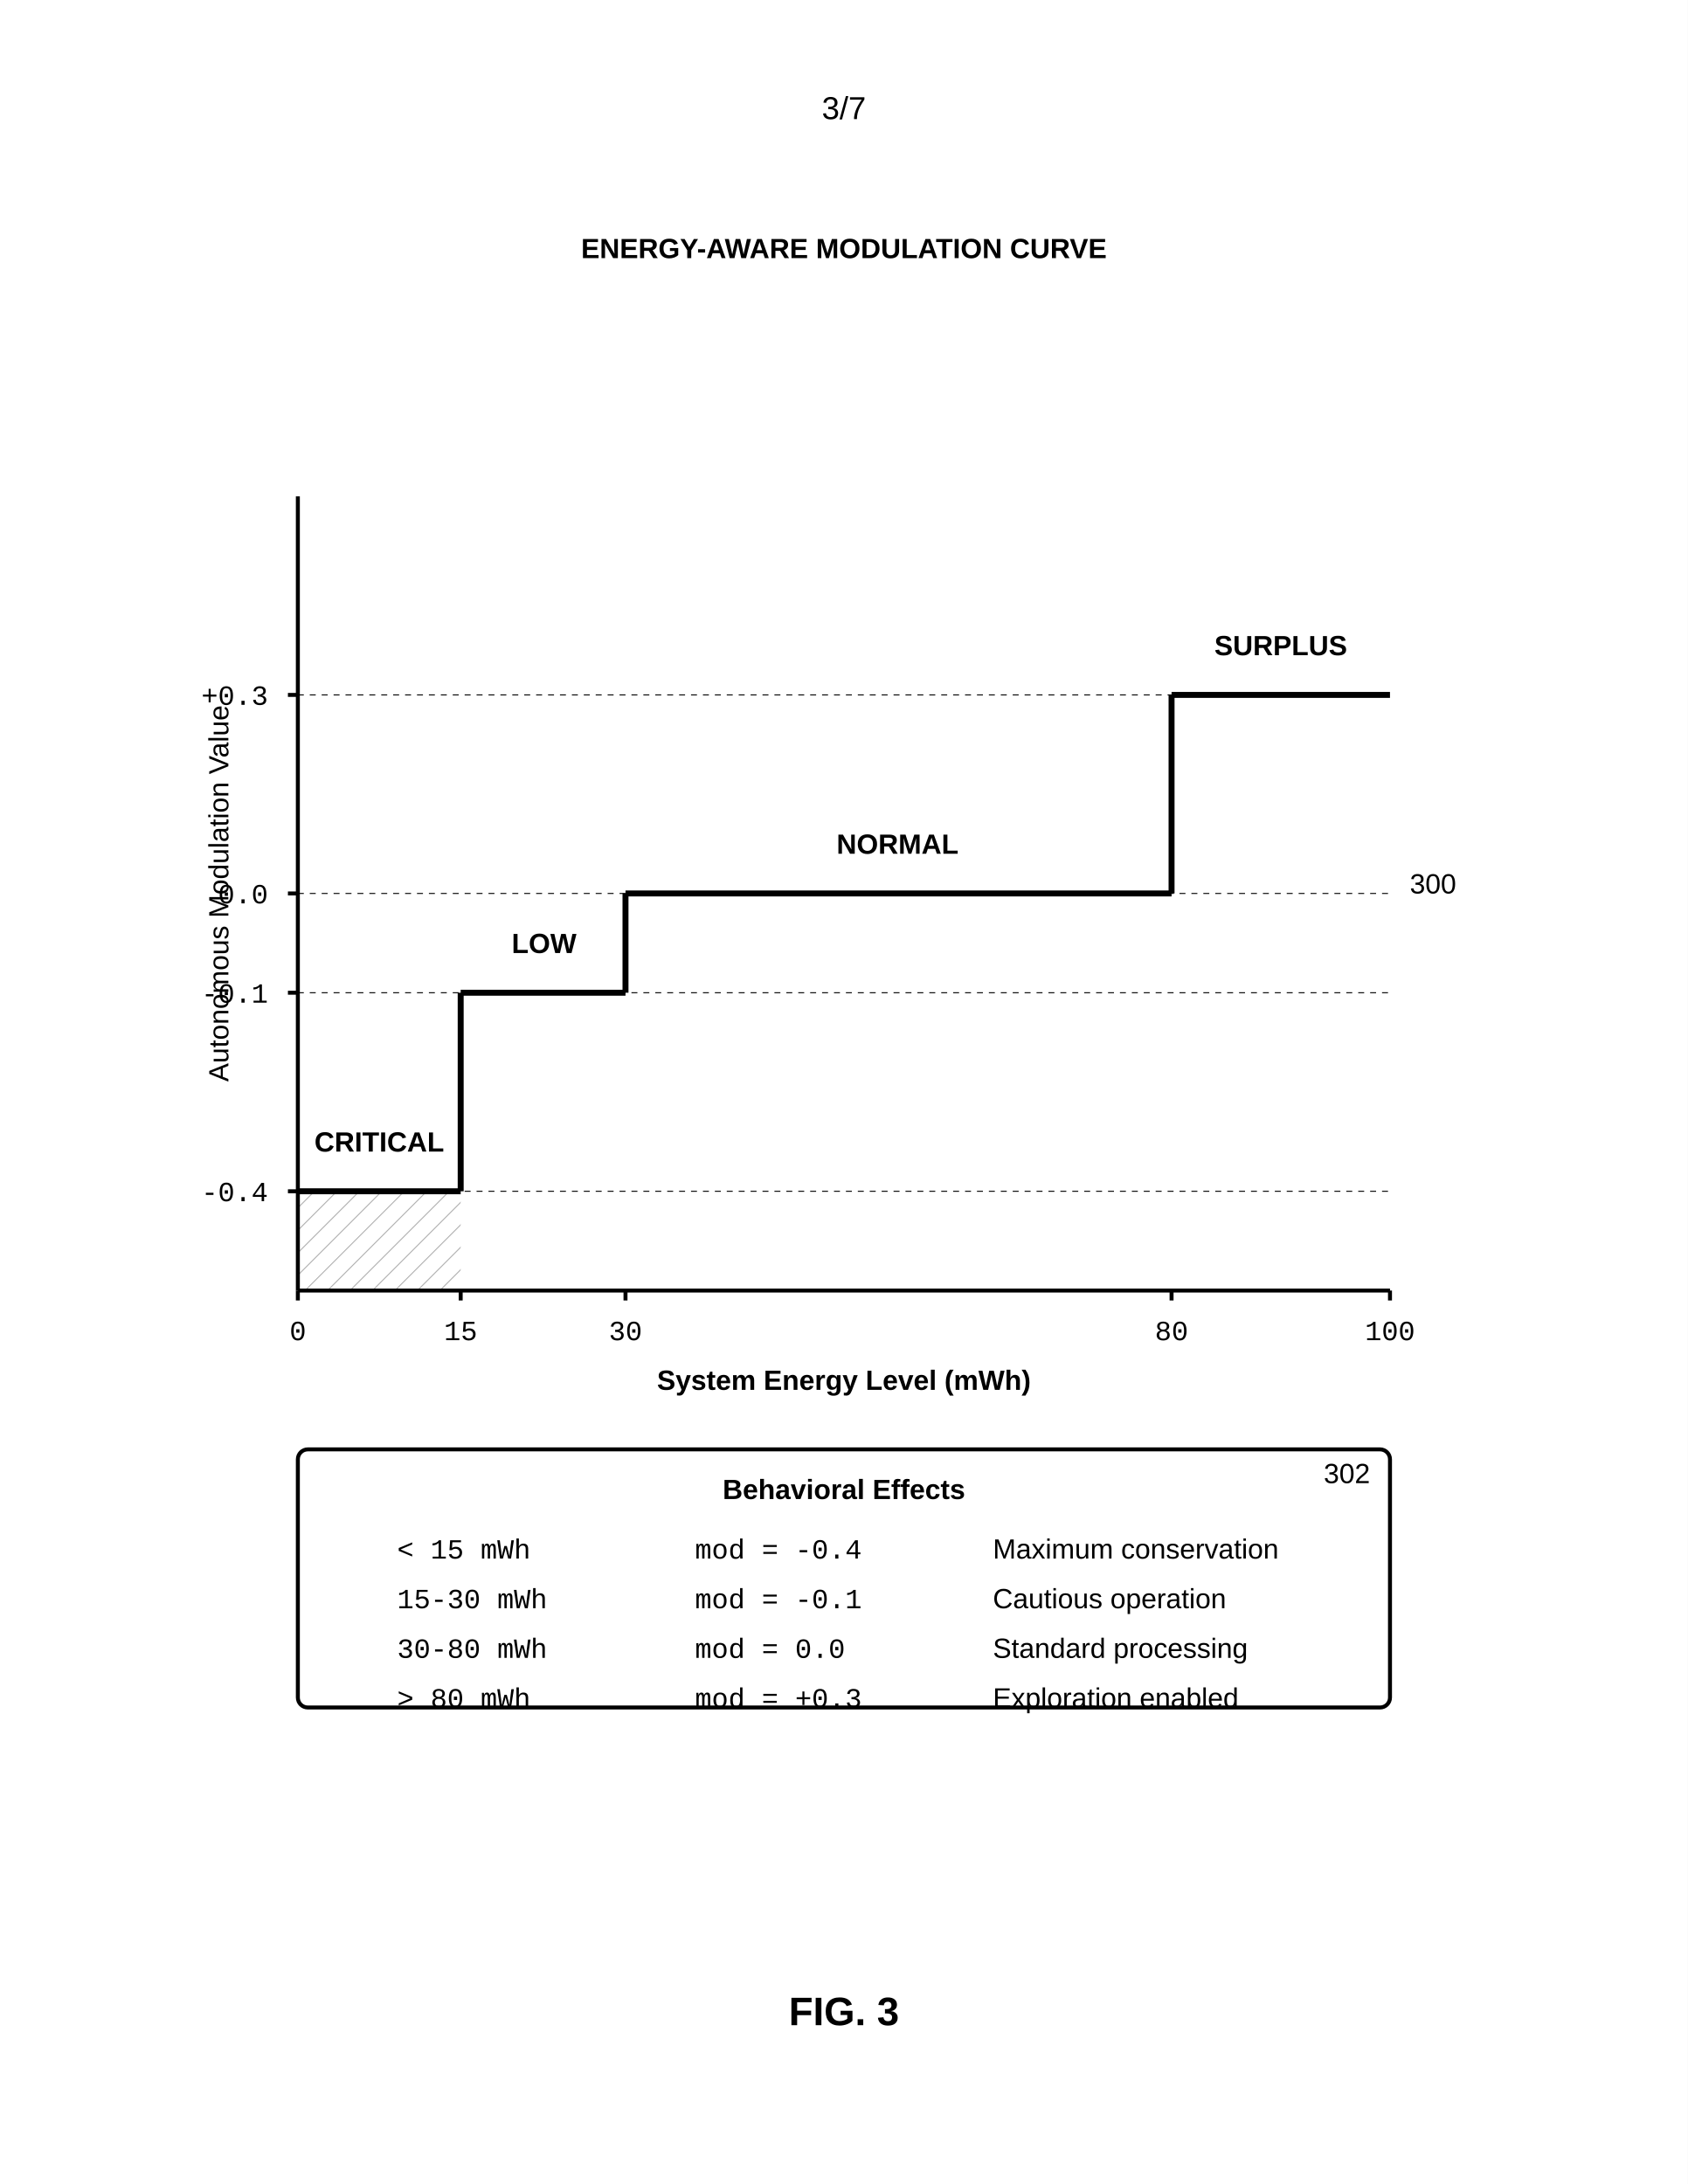
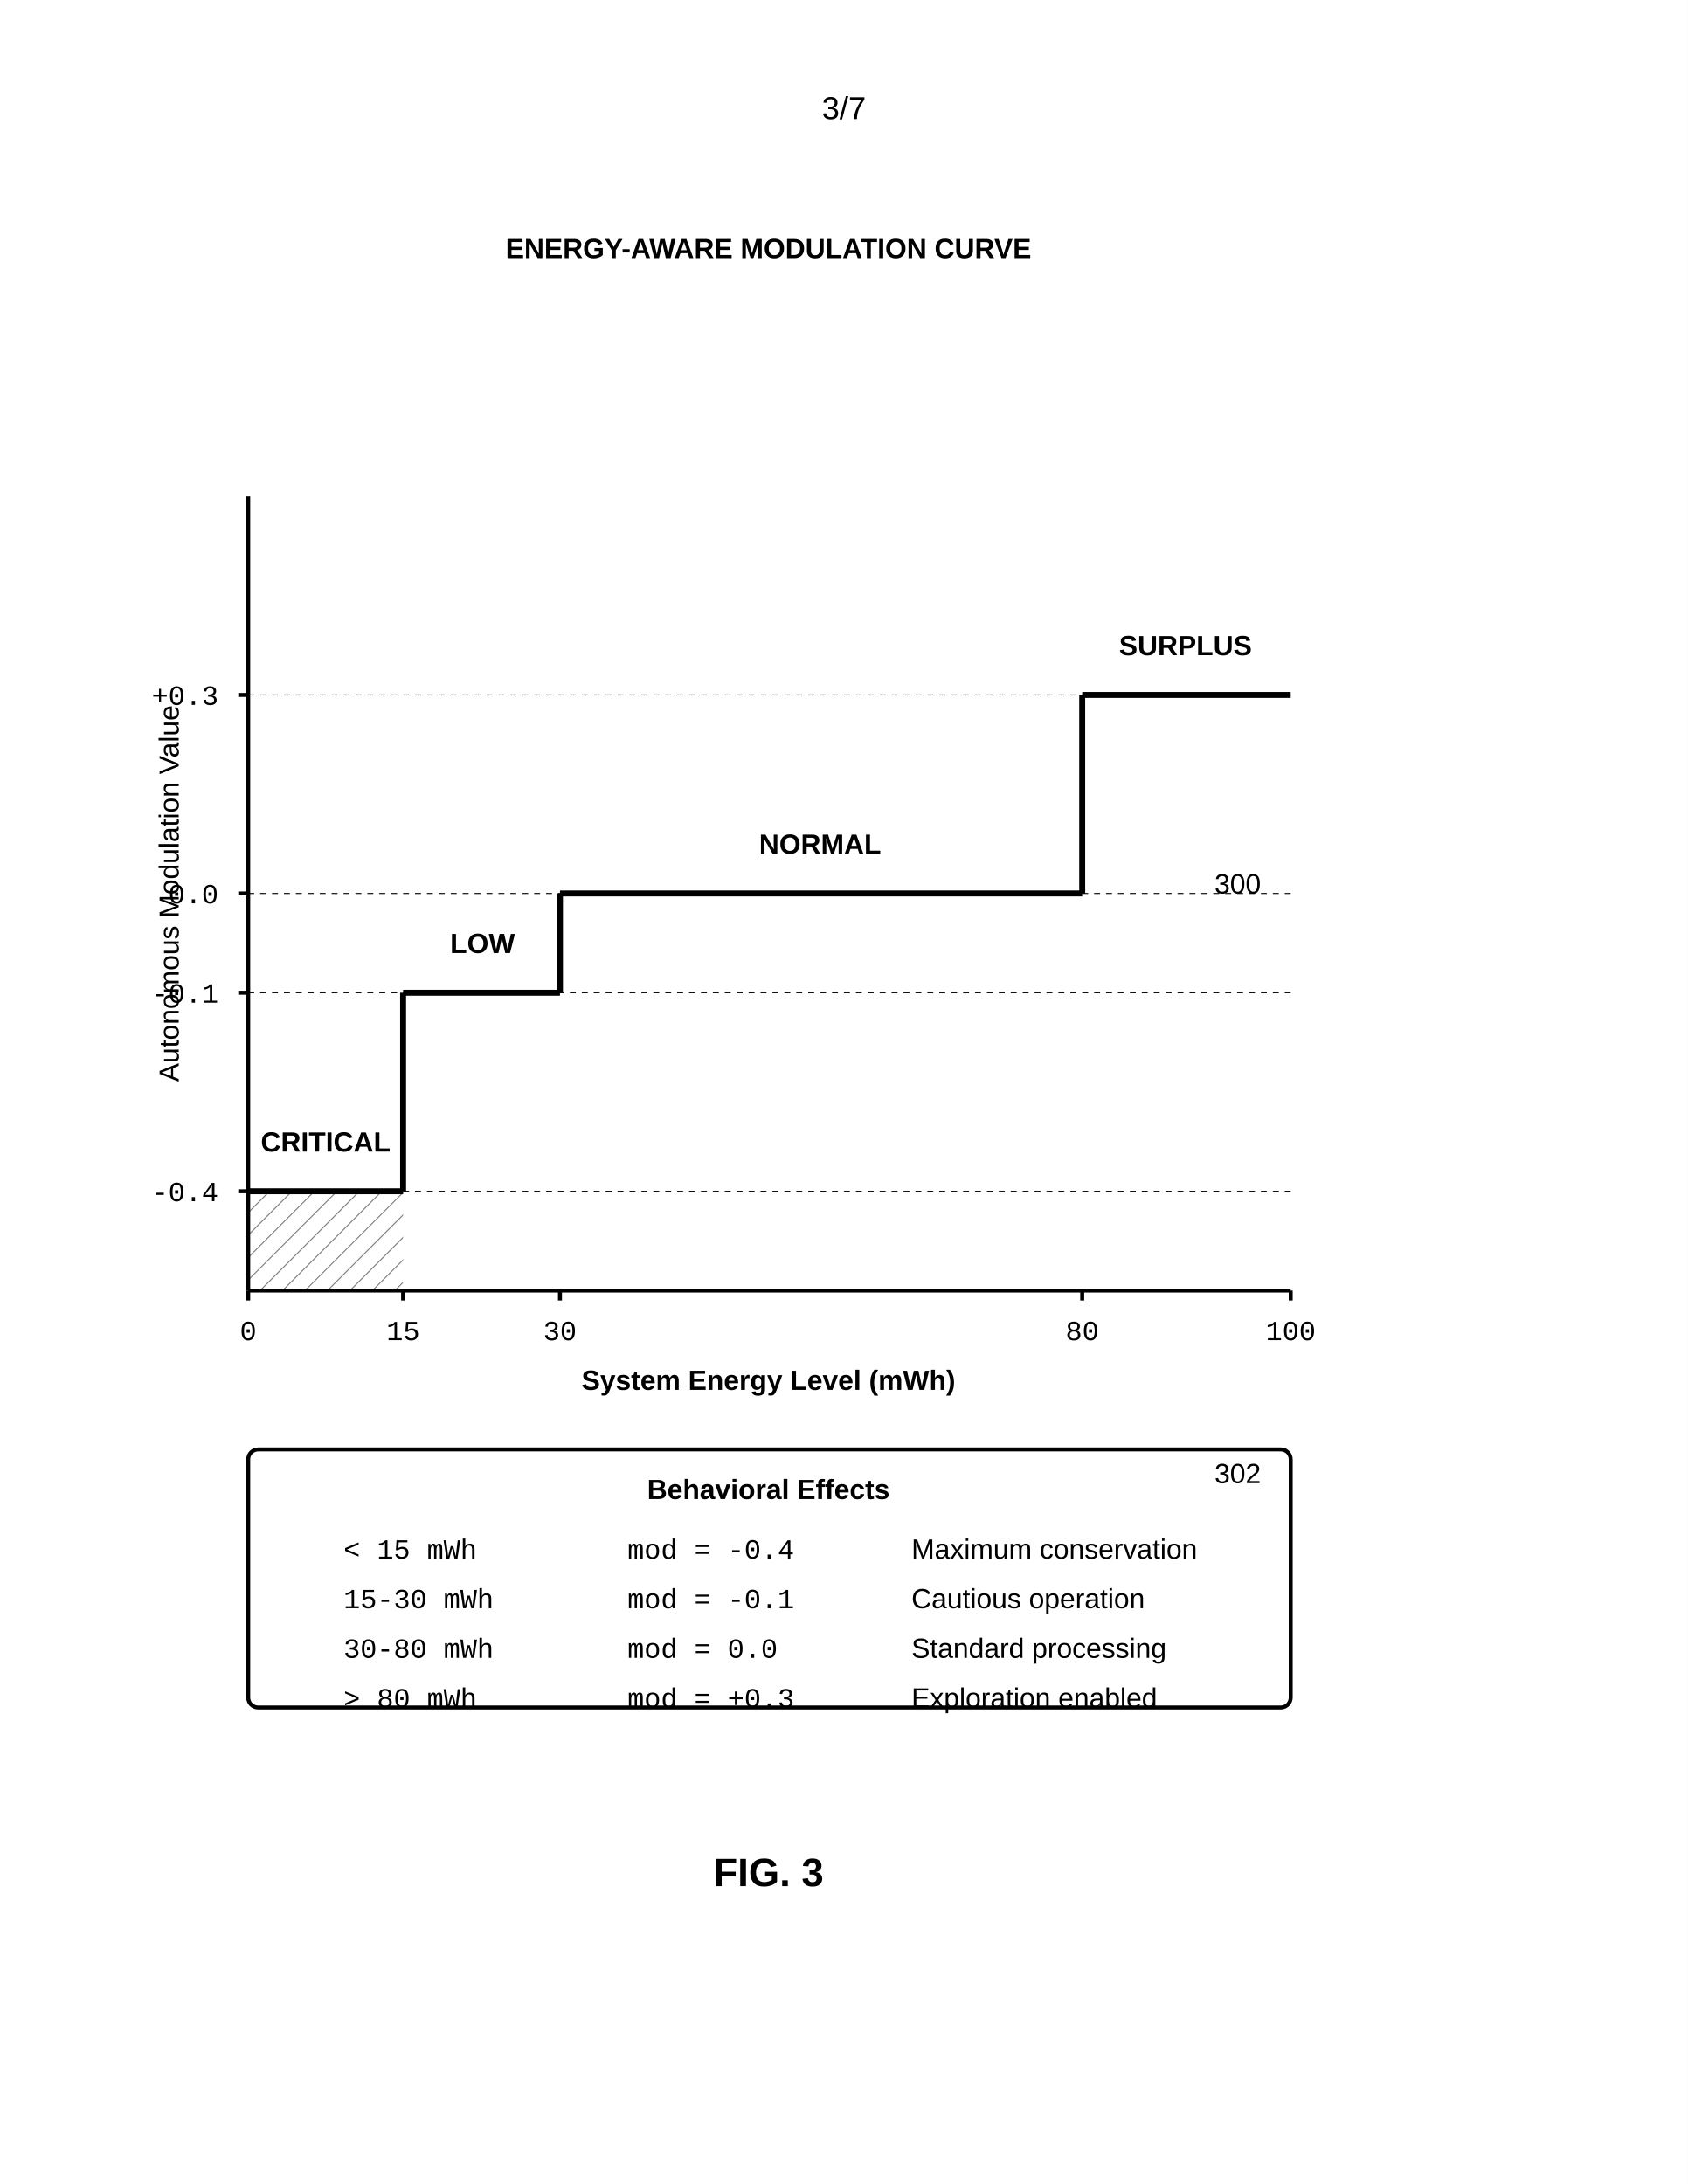
<svg xmlns="http://www.w3.org/2000/svg" width="8.5in" height="11in" viewBox="0 0 850 1100">
  <defs>
    <marker id="ah" markerWidth="6" markerHeight="4" refX="6" refY="2" orient="auto">
      <polygon points="0 0, 6 2, 0 4" fill="black" />
    </marker>
    <pattern id="hatch" patternUnits="userSpaceOnUse" width="8" height="8" patternTransform="rotate(45)">
      <line x1="0" y1="0" x2="0" y2="8" stroke="black" stroke-width="1" />
    </pattern>
  </defs>
  <rect width="100%" height="100%" fill="white" />
  <text x="425" y="60" font-family="Arial, sans-serif" font-size="16" text-anchor="middle">3/7</text>
-   <text x="425" y="130" font-family="Arial, sans-serif" font-size="14" font-weight="bold" text-anchor="middle">ENERGY-AWARE MODULATION CURVE</text>
-   <line x1="150" y1="650" x2="150" y2="250" stroke="black" stroke-width="2" />
-   <text x="115" y="450" font-family="Arial, sans-serif" font-size="14" text-anchor="middle" transform="rotate(-90 115 450)">Autonomous Modulation Value</text>
-   <line x1="150" y1="650" x2="700" y2="650" stroke="black" stroke-width="2" />
-   <text x="425" y="700" font-family="Arial, sans-serif" font-size="14" font-weight="bold" text-anchor="middle">System Energy Level (mWh)</text>
-   <line x1="145" y1="600" x2="150" y2="600" stroke="black" stroke-width="2" />
-   <text x="135" y="605" font-family="Courier New, monospace" font-size="14" text-anchor="end">-0.4</text>
-   <line x1="150" y1="600" x2="700" y2="600" stroke="black" stroke-width="0.5" stroke-dasharray="3,3" />
-   <line x1="145" y1="500" x2="150" y2="500" stroke="black" stroke-width="2" />
-   <text x="135" y="505" font-family="Courier New, monospace" font-size="14" text-anchor="end">-0.1</text>
-   <line x1="150" y1="500" x2="700" y2="500" stroke="black" stroke-width="0.5" stroke-dasharray="3,3" />
-   <line x1="145" y1="450" x2="150" y2="450" stroke="black" stroke-width="2" />
-   <text x="135" y="455" font-family="Courier New, monospace" font-size="14" text-anchor="end">0.0</text>
-   <line x1="150" y1="450" x2="700" y2="450" stroke="black" stroke-width="0.5" stroke-dasharray="3,3" />
-   <line x1="145" y1="350" x2="150" y2="350" stroke="black" stroke-width="2" />
-   <text x="135" y="355" font-family="Courier New, monospace" font-size="14" text-anchor="end">+0.3</text>
-   <line x1="150" y1="350" x2="700" y2="350" stroke="black" stroke-width="0.5" stroke-dasharray="3,3" />
-   <line x1="150" y1="650" x2="150" y2="655" stroke="black" stroke-width="2" />
-   <text x="150" y="675" font-family="Courier New, monospace" font-size="14" text-anchor="middle">0</text>
-   <line x1="232" y1="650" x2="232" y2="655" stroke="black" stroke-width="2" />
-   <text x="232" y="675" font-family="Courier New, monospace" font-size="14" text-anchor="middle">15</text>
-   <line x1="315" y1="650" x2="315" y2="655" stroke="black" stroke-width="2" />
-   <text x="315" y="675" font-family="Courier New, monospace" font-size="14" text-anchor="middle">30</text>
-   <line x1="590" y1="650" x2="590" y2="655" stroke="black" stroke-width="2" />
-   <text x="590" y="675" font-family="Courier New, monospace" font-size="14" text-anchor="middle">80</text>
-   <line x1="700" y1="650" x2="700" y2="655" stroke="black" stroke-width="2" />
-   <text x="700" y="675" font-family="Courier New, monospace" font-size="14" text-anchor="middle">100</text>
-   <text x="710" y="450" font-family="Arial, sans-serif" font-size="14" text-anchor="start">300</text>
-   <line x1="150" y1="600" x2="232" y2="600" stroke="black" stroke-width="3" />
-   <rect x="150" y="600" width="82" height="50" fill="url(#hatch)" stroke="none" opacity="0.3" />
-   <text x="191" y="580" font-family="Arial, sans-serif" font-size="14" font-weight="bold" text-anchor="middle">CRITICAL</text>
-   <line x1="232" y1="600" x2="232" y2="500" stroke="black" stroke-width="3" />
-   <line x1="232" y1="500" x2="315" y2="500" stroke="black" stroke-width="3" />
-   <text x="274" y="480" font-family="Arial, sans-serif" font-size="14" font-weight="bold" text-anchor="middle">LOW</text>
-   <line x1="315" y1="500" x2="315" y2="450" stroke="black" stroke-width="3" />
-   <line x1="315" y1="450" x2="590" y2="450" stroke="black" stroke-width="3" />
-   <text x="452" y="430" font-family="Arial, sans-serif" font-size="14" font-weight="bold" text-anchor="middle">NORMAL</text>
-   <line x1="590" y1="450" x2="590" y2="350" stroke="black" stroke-width="3" />
-   <line x1="590" y1="350" x2="700" y2="350" stroke="black" stroke-width="3" />
-   <text x="645" y="330" font-family="Arial, sans-serif" font-size="14" font-weight="bold" text-anchor="middle">SURPLUS</text>
-   <rect x="150" y="730" width="550" height="130" rx="5" fill="none" stroke="black" stroke-width="2" />
-   <text x="690" y="747" font-family="Arial, sans-serif" font-size="14" text-anchor="end">302</text>
-   <text x="425" y="755" font-family="Arial, sans-serif" font-size="14" font-weight="bold" text-anchor="middle">Behavioral Effects</text>
-   <text x="200" y="785" font-family="Courier New, monospace" font-size="14" text-anchor="start">&lt; 15 mWh</text>
-   <text x="350" y="785" font-family="Courier New, monospace" font-size="14" text-anchor="start">mod = -0.4</text>
-   <text x="500" y="785" font-family="Arial, sans-serif" font-size="14" text-anchor="start">Maximum conservation</text>
-   <text x="200" y="810" font-family="Courier New, monospace" font-size="14" text-anchor="start">15-30 mWh</text>
-   <text x="350" y="810" font-family="Courier New, monospace" font-size="14" text-anchor="start">mod = -0.1</text>
-   <text x="500" y="810" font-family="Arial, sans-serif" font-size="14" text-anchor="start">Cautious operation</text>
-   <text x="200" y="835" font-family="Courier New, monospace" font-size="14" text-anchor="start">30-80 mWh</text>
-   <text x="350" y="835" font-family="Courier New, monospace" font-size="14" text-anchor="start">mod = 0.0</text>
-   <text x="500" y="835" font-family="Arial, sans-serif" font-size="14" text-anchor="start">Standard processing</text>
-   <text x="200" y="860" font-family="Courier New, monospace" font-size="14" text-anchor="start">&gt; 80 mWh</text>
-   <text x="350" y="860" font-family="Courier New, monospace" font-size="14" text-anchor="start">mod = +0.3</text>
-   <text x="500" y="860" font-family="Arial, sans-serif" font-size="14" text-anchor="start">Exploration enabled</text>
-   <text x="425" y="1020" font-family="Arial, sans-serif" font-size="20" font-weight="bold" text-anchor="middle">FIG. 3</text>
+   <text x="387" y="130" font-family="Arial, sans-serif" font-size="14" font-weight="bold" text-anchor="middle">ENERGY-AWARE MODULATION CURVE</text>
+   <line x1="125" y1="650" x2="125" y2="250" stroke="black" stroke-width="2" />
+   <text x="90" y="450" font-family="Arial, sans-serif" font-size="14" text-anchor="middle" transform="rotate(-90 90 450)">Autonomous Modulation Value</text>
+   <line x1="125" y1="650" x2="650" y2="650" stroke="black" stroke-width="2" />
+   <text x="387" y="700" font-family="Arial, sans-serif" font-size="14" font-weight="bold" text-anchor="middle">System Energy Level (mWh)</text>
+   <line x1="120" y1="600" x2="125" y2="600" stroke="black" stroke-width="2" />
+   <text x="110" y="605" font-family="Courier New, monospace" font-size="14" text-anchor="end">-0.4</text>
+   <line x1="125" y1="600" x2="650" y2="600" stroke="black" stroke-width="0.5" stroke-dasharray="3,3" />
+   <line x1="120" y1="500" x2="125" y2="500" stroke="black" stroke-width="2" />
+   <text x="110" y="505" font-family="Courier New, monospace" font-size="14" text-anchor="end">-0.1</text>
+   <line x1="125" y1="500" x2="650" y2="500" stroke="black" stroke-width="0.5" stroke-dasharray="3,3" />
+   <line x1="120" y1="450" x2="125" y2="450" stroke="black" stroke-width="2" />
+   <text x="110" y="455" font-family="Courier New, monospace" font-size="14" text-anchor="end">0.0</text>
+   <line x1="125" y1="450" x2="650" y2="450" stroke="black" stroke-width="0.5" stroke-dasharray="3,3" />
+   <line x1="120" y1="350" x2="125" y2="350" stroke="black" stroke-width="2" />
+   <text x="110" y="355" font-family="Courier New, monospace" font-size="14" text-anchor="end">+0.3</text>
+   <line x1="125" y1="350" x2="650" y2="350" stroke="black" stroke-width="0.5" stroke-dasharray="3,3" />
+   <line x1="125" y1="650" x2="125" y2="655" stroke="black" stroke-width="2" />
+   <text x="125" y="675" font-family="Courier New, monospace" font-size="14" text-anchor="middle">0</text>
+   <line x1="203" y1="650" x2="203" y2="655" stroke="black" stroke-width="2" />
+   <text x="203" y="675" font-family="Courier New, monospace" font-size="14" text-anchor="middle">15</text>
+   <line x1="282" y1="650" x2="282" y2="655" stroke="black" stroke-width="2" />
+   <text x="282" y="675" font-family="Courier New, monospace" font-size="14" text-anchor="middle">30</text>
+   <line x1="545" y1="650" x2="545" y2="655" stroke="black" stroke-width="2" />
+   <text x="545" y="675" font-family="Courier New, monospace" font-size="14" text-anchor="middle">80</text>
+   <line x1="650" y1="650" x2="650" y2="655" stroke="black" stroke-width="2" />
+   <text x="650" y="675" font-family="Courier New, monospace" font-size="14" text-anchor="middle">100</text>
+   <text x="635" y="450" font-family="Arial, sans-serif" font-size="14" text-anchor="end">300</text>
+   <line x1="125" y1="600" x2="203" y2="600" stroke="black" stroke-width="3" />
+   <rect x="125" y="600" width="78" height="50" fill="url(#hatch)" stroke="none" opacity="0.5" />
+   <text x="164" y="580" font-family="Arial, sans-serif" font-size="14" font-weight="bold" text-anchor="middle">CRITICAL</text>
+   <line x1="203" y1="600" x2="203" y2="500" stroke="black" stroke-width="3" />
+   <line x1="203" y1="500" x2="282" y2="500" stroke="black" stroke-width="3" />
+   <text x="243" y="480" font-family="Arial, sans-serif" font-size="14" font-weight="bold" text-anchor="middle">LOW</text>
+   <line x1="282" y1="500" x2="282" y2="450" stroke="black" stroke-width="3" />
+   <line x1="282" y1="450" x2="545" y2="450" stroke="black" stroke-width="3" />
+   <text x="413" y="430" font-family="Arial, sans-serif" font-size="14" font-weight="bold" text-anchor="middle">NORMAL</text>
+   <line x1="545" y1="450" x2="545" y2="350" stroke="black" stroke-width="3" />
+   <line x1="545" y1="350" x2="650" y2="350" stroke="black" stroke-width="3" />
+   <text x="597" y="330" font-family="Arial, sans-serif" font-size="14" font-weight="bold" text-anchor="middle">SURPLUS</text>
+   <rect x="125" y="730" width="525" height="130" rx="5" fill="none" stroke="black" stroke-width="2" />
+   <text x="635" y="747" font-family="Arial, sans-serif" font-size="14" text-anchor="end">302</text>
+   <text x="387" y="755" font-family="Arial, sans-serif" font-size="14" font-weight="bold" text-anchor="middle">Behavioral Effects</text>
+   <text x="173" y="785" font-family="Courier New, monospace" font-size="14" text-anchor="start">&lt; 15 mWh</text>
+   <text x="316" y="785" font-family="Courier New, monospace" font-size="14" text-anchor="start">mod = -0.4</text>
+   <text x="459" y="785" font-family="Arial, sans-serif" font-size="14" text-anchor="start">Maximum conservation</text>
+   <text x="173" y="810" font-family="Courier New, monospace" font-size="14" text-anchor="start">15-30 mWh</text>
+   <text x="316" y="810" font-family="Courier New, monospace" font-size="14" text-anchor="start">mod = -0.1</text>
+   <text x="459" y="810" font-family="Arial, sans-serif" font-size="14" text-anchor="start">Cautious operation</text>
+   <text x="173" y="835" font-family="Courier New, monospace" font-size="14" text-anchor="start">30-80 mWh</text>
+   <text x="316" y="835" font-family="Courier New, monospace" font-size="14" text-anchor="start">mod = 0.0</text>
+   <text x="459" y="835" font-family="Arial, sans-serif" font-size="14" text-anchor="start">Standard processing</text>
+   <text x="173" y="860" font-family="Courier New, monospace" font-size="14" text-anchor="start">&gt; 80 mWh</text>
+   <text x="316" y="860" font-family="Courier New, monospace" font-size="14" text-anchor="start">mod = +0.3</text>
+   <text x="459" y="860" font-family="Arial, sans-serif" font-size="14" text-anchor="start">Exploration enabled</text>
+   <text x="387" y="950" font-family="Arial, sans-serif" font-size="20" font-weight="bold" text-anchor="middle">FIG. 3</text>
</svg>
